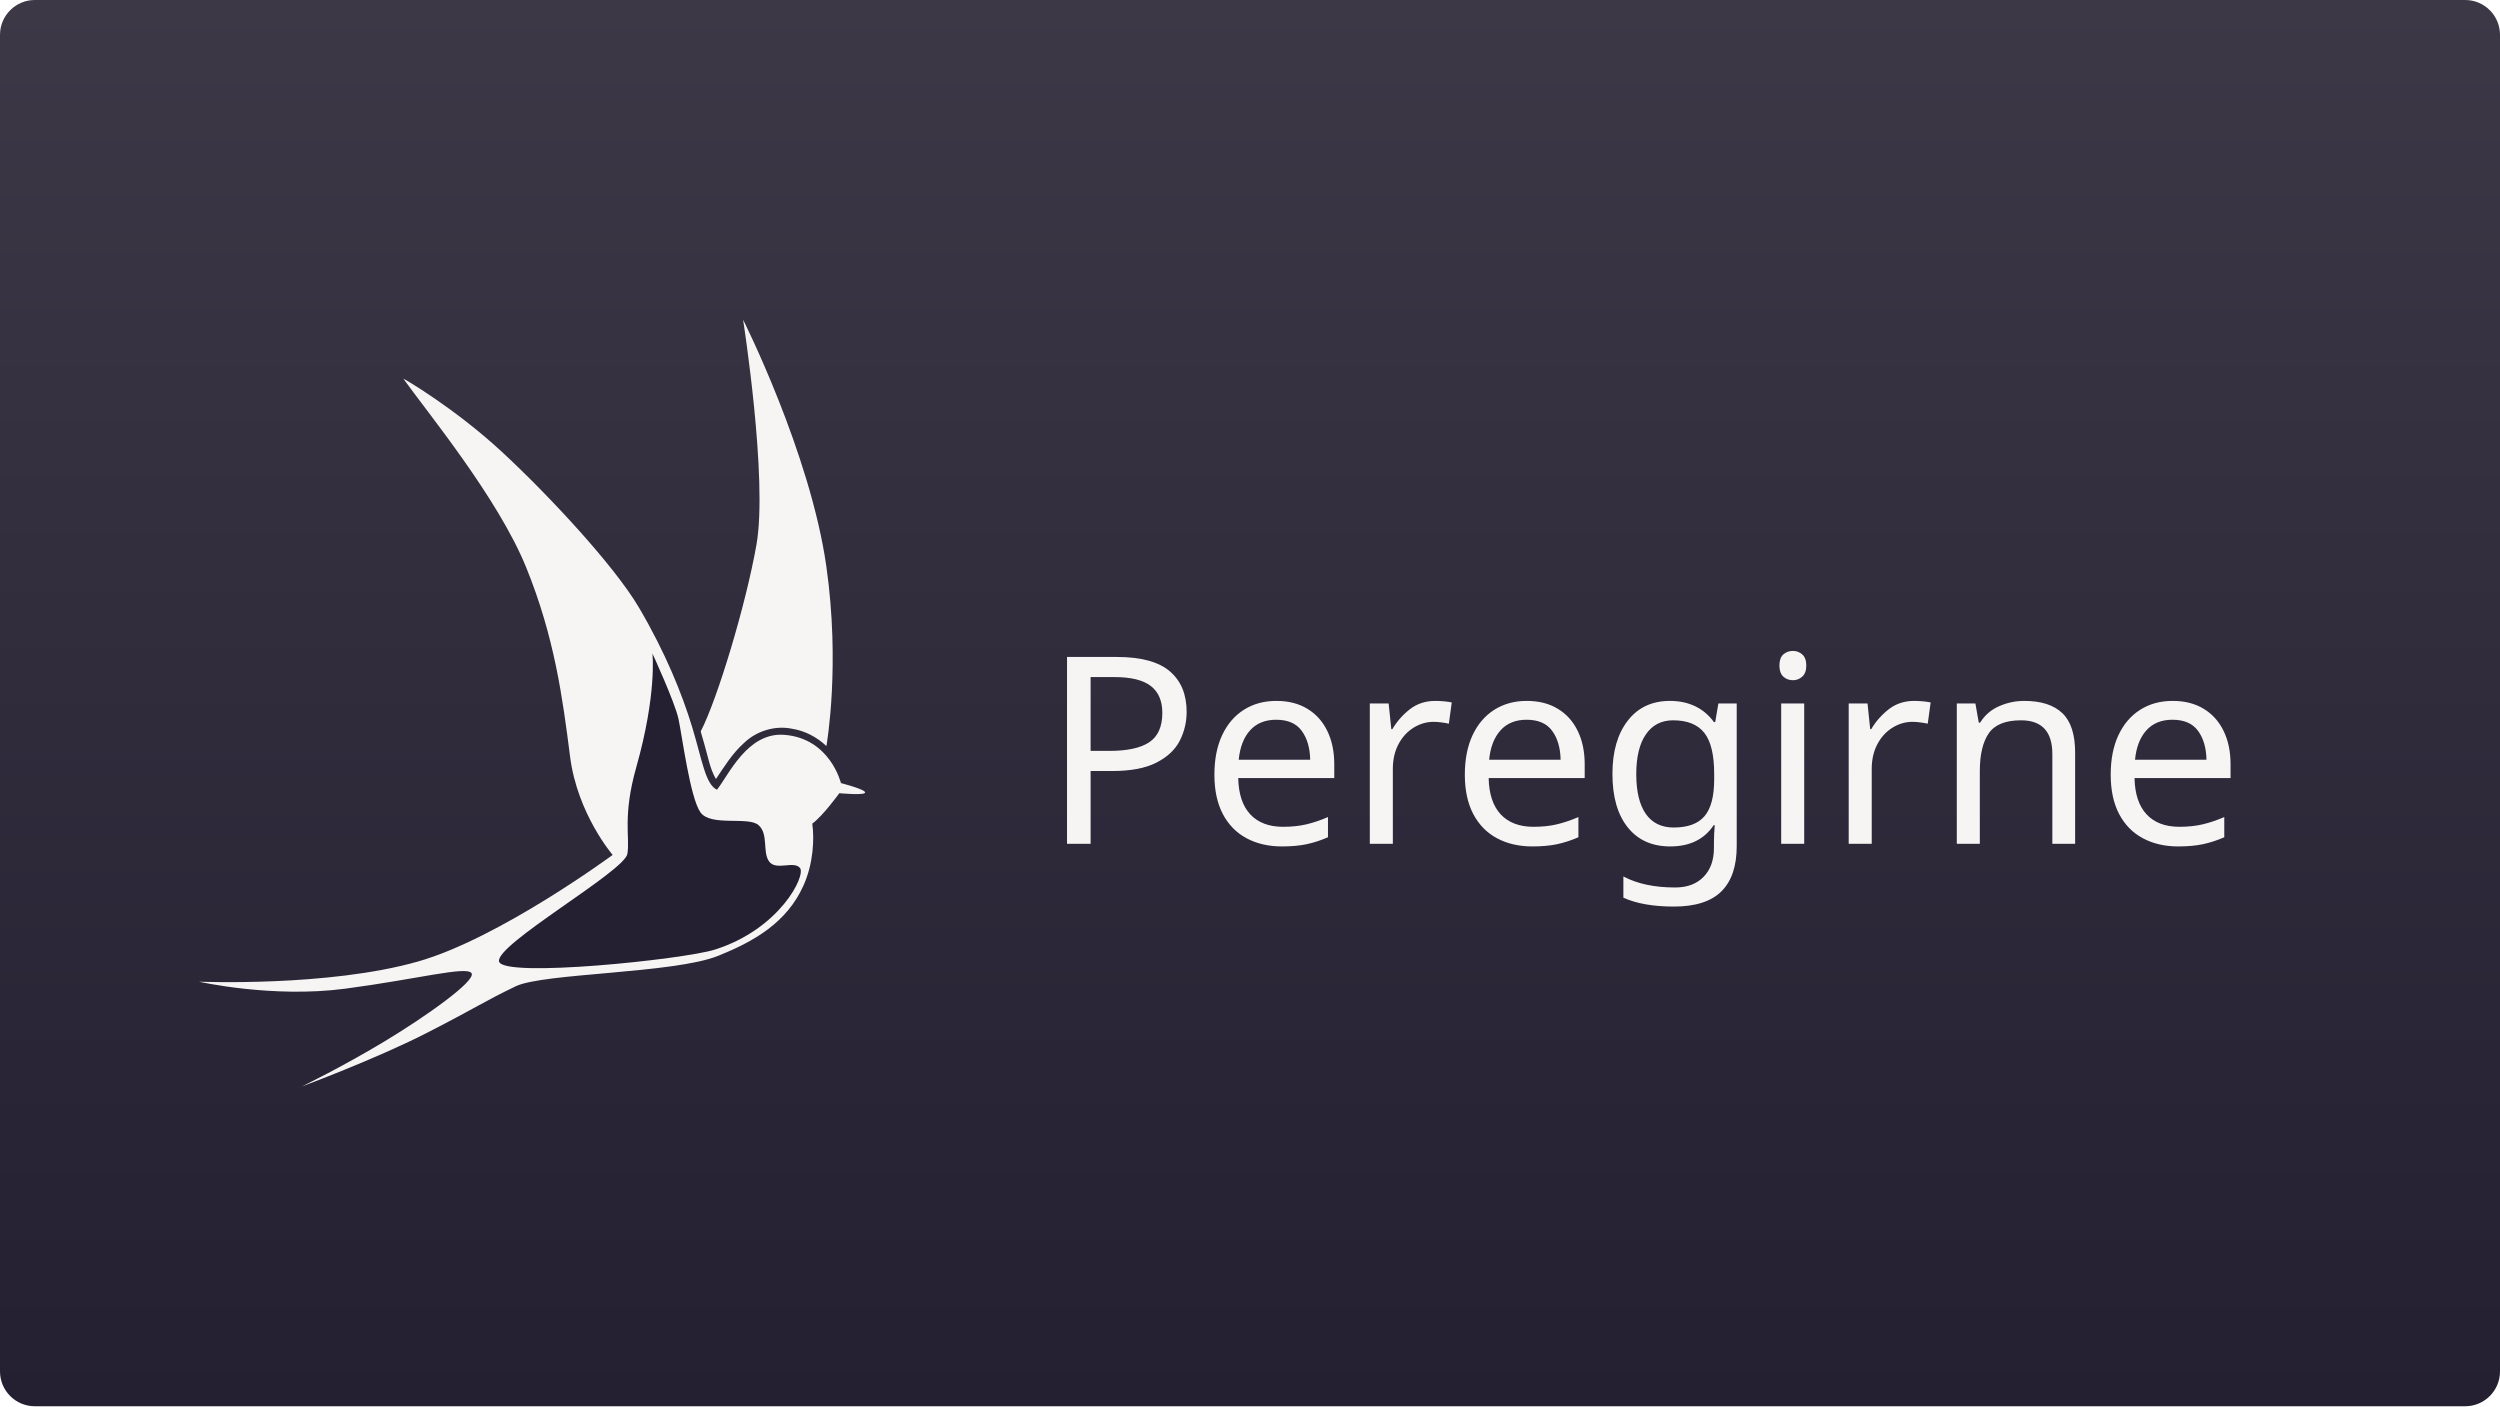
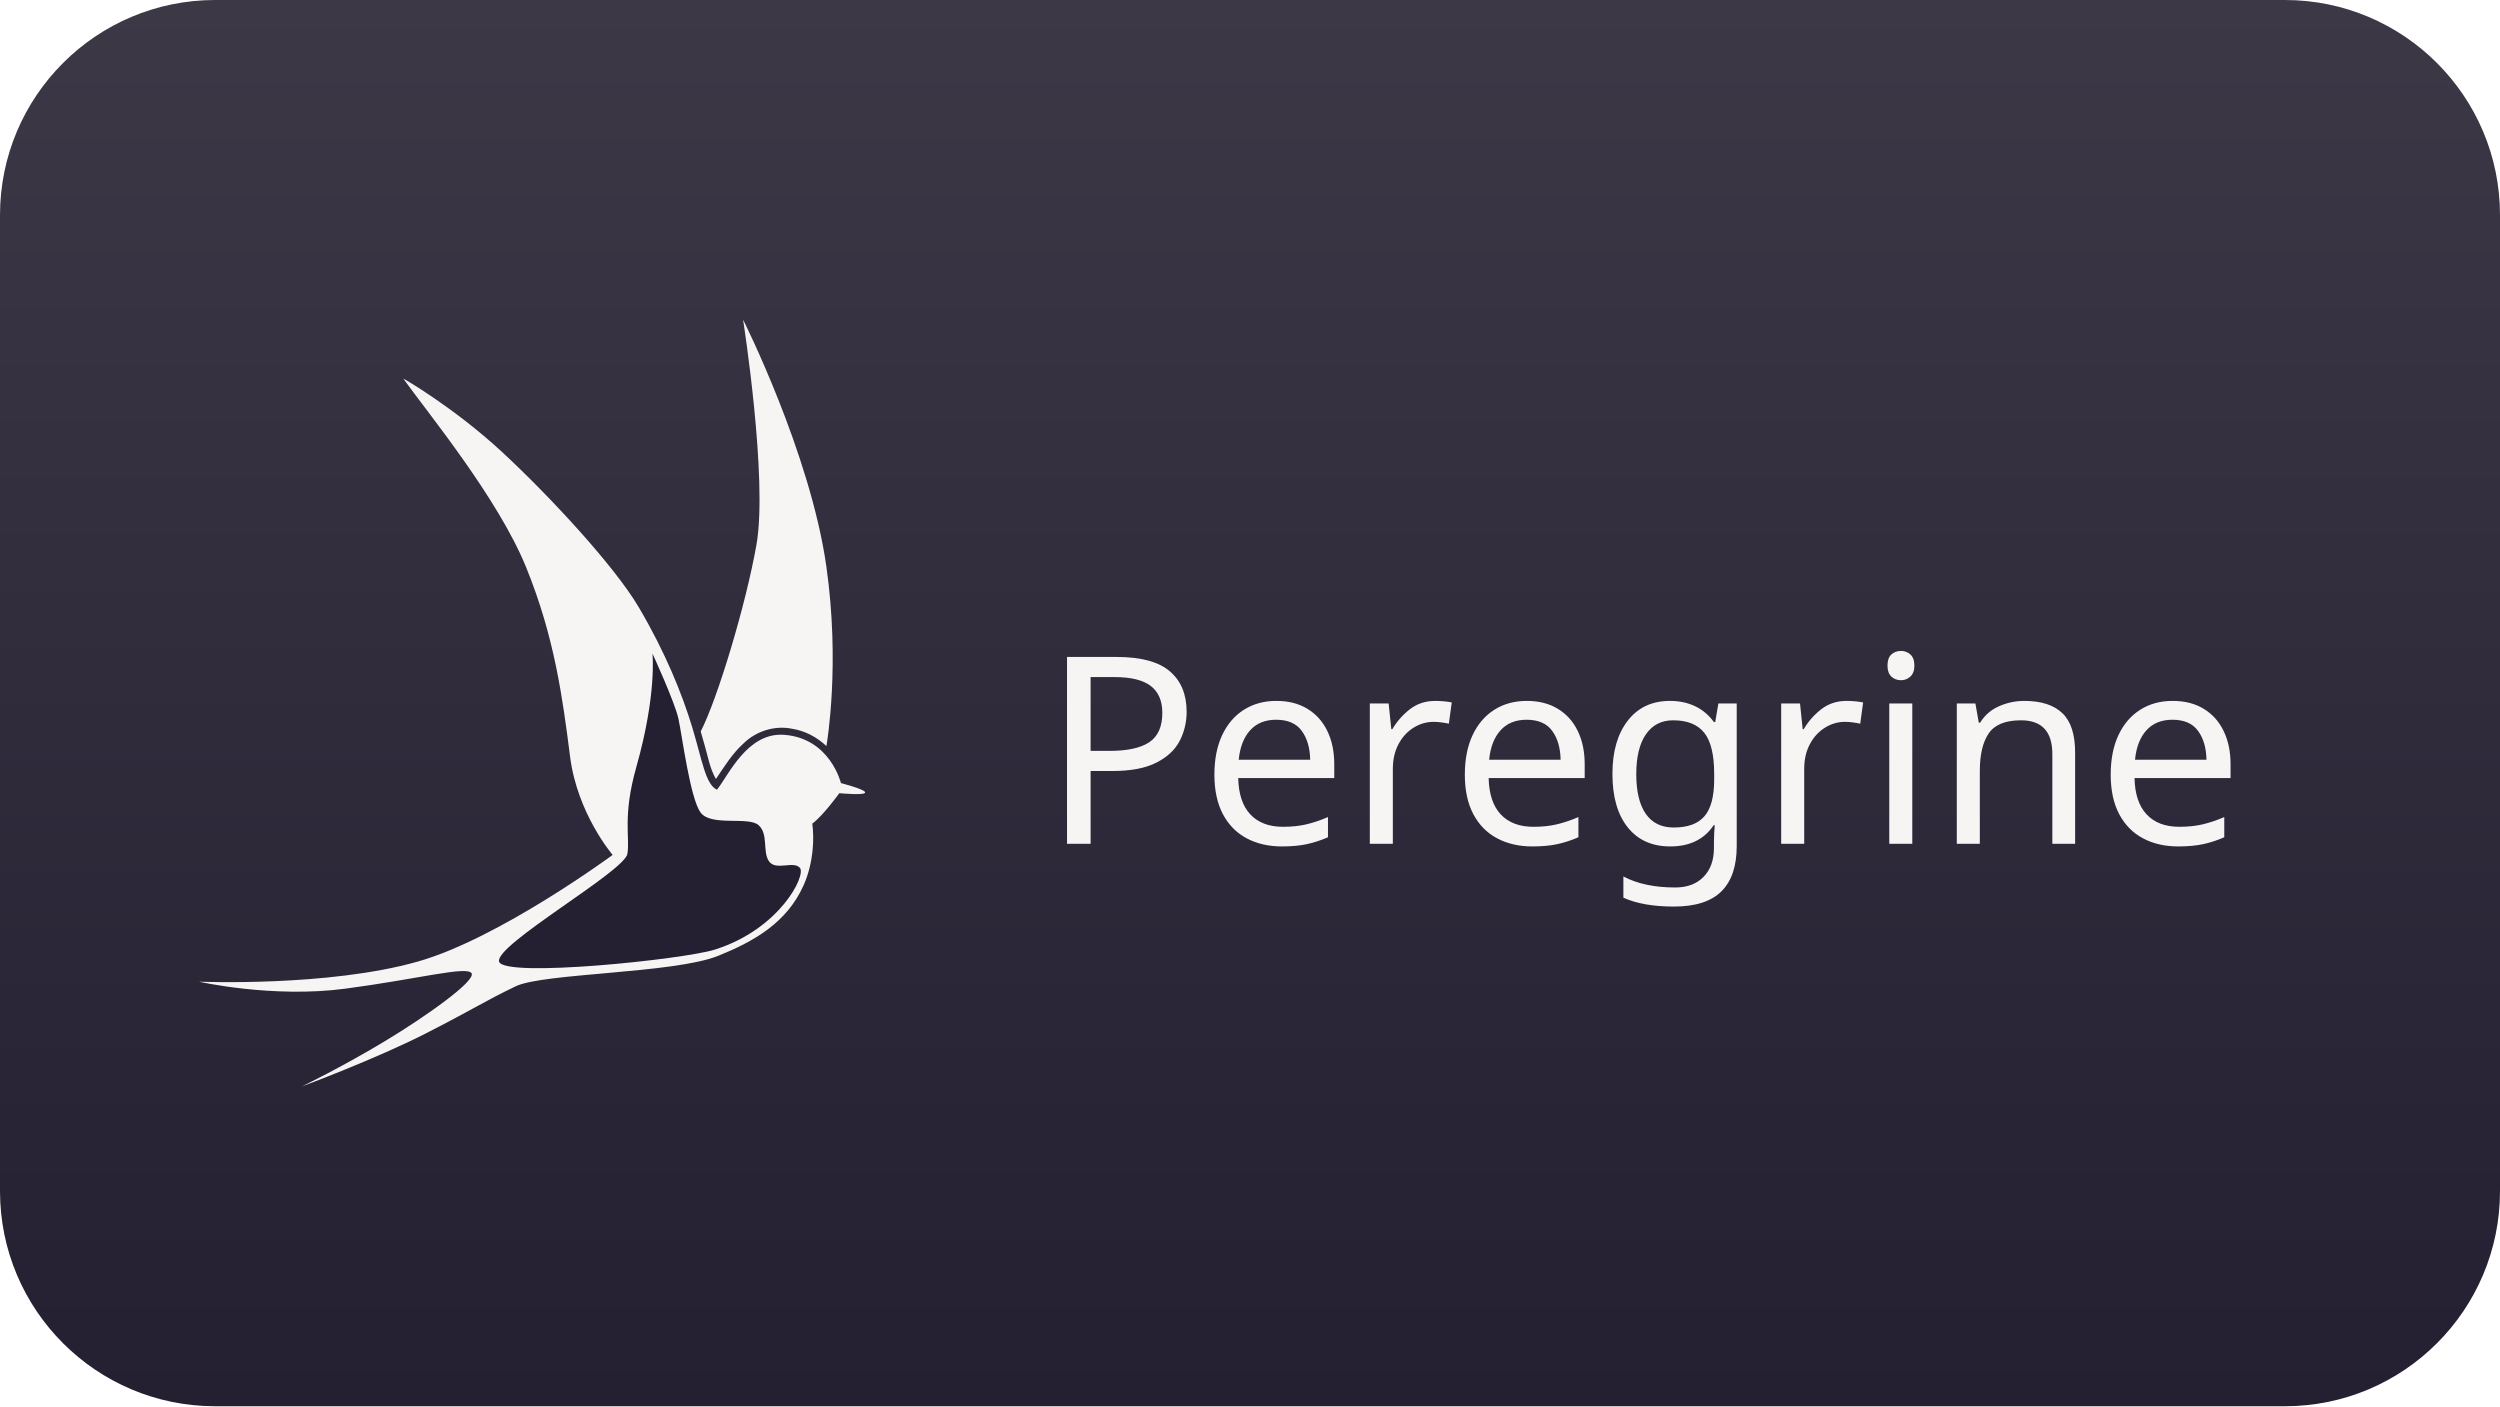
<svg xmlns="http://www.w3.org/2000/svg" xmlns:xlink="http://www.w3.org/1999/xlink" id="svg8" version="1.1" viewBox="0 0 508 285.75" height="1080" width="1920">
  <style id="style2563" />
  <defs id="defs2">
    <linearGradient id="linearGradient2270">
      <stop style="stop-color:#241f31;stop-opacity:1" offset="0" id="stop2266" />
      <stop style="stop-color:#3d3846;stop-opacity:1" offset="1" id="stop2268" />
    </linearGradient>
    <linearGradient xlink:href="#linearGradient2270" id="linearGradient2272" x1="250.556" y1="285.75" x2="250.556" y2="0" gradientUnits="userSpaceOnUse" />
  </defs>
  <g id="layer1">
-     <rect style="fill:url(#linearGradient2272);fill-opacity:1;stroke-width:1.323;stroke-linecap:round;stroke-linejoin:round;stroke-dasharray:2.646, 1.323;stroke-dashoffset:1.323;stroke-opacity:0.508;paint-order:stroke fill markers" id="rect1638" width="508" height="285.75" x="0" y="0" ry="7.08" />
+     <rect style="fill:url(#linearGradient2272);fill-opacity:1;stroke-width:1.323;stroke-linecap:round;stroke-linejoin:round;stroke-dasharray:2.646, 1.323;stroke-dashoffset:1.323;stroke-opacity:0.508;paint-order:stroke fill markers" id="rect1638" width="508" height="285.75" x="0" y="0" ry="43.721" />
    <g id="g991" transform="matrix(1.046782,0,0,1.046782,-41.20042,-15.87724)">
      <g id="g979" transform="matrix(1.198134,0,0,1.198134,-6.268134,-62.19053)">
        <path id="path938-1" style="fill:#f6f5f4;fill-opacity:1;stroke:none;stroke-width:0.282px;stroke-linecap:butt;stroke-linejoin:miter;stroke-opacity:1" d="m 158.476,116.363 c 0,0 4.049,25.783 2.163,36.473 -1.723,9.762 -6.328,25.022 -9.03,30.235 0.205,0.691 0.405,1.383 0.593,2.079 0.569,1.888 0.868,3.908 1.872,5.631 1.371,-2.037 2.676,-4.172 4.527,-5.819 2.043,-1.975 5.035,-2.9 7.827,-2.324 2.108,0.336 4.013,1.361 5.547,2.801 0.092,-0.525 2.257,-13.219 -0.016,-29.144 -2.625,-18.387 -13.482,-39.932 -13.482,-39.932 z" />
        <path style="fill:#f6f5f4;fill-opacity:1;stroke:none;stroke-width:0.282px;stroke-linecap:butt;stroke-linejoin:miter;stroke-opacity:0.508" d="m 103.435,125.926 c 3.888,5.436 15.341,19.343 19.899,30.571 4.606,11.347 5.892,21.122 7.115,30.682 1.185,9.263 6.892,15.897 6.892,15.897 0,0 -18.344,13.528 -31.571,17.282 -14.536,4.125 -35.444,3.258 -35.444,3.258 0,0 11.877,2.694 23.661,1.137 11.784,-1.556 19.724,-3.715 20.494,-2.511 0.77,1.204 -7.26,6.93 -14.125,11.064 -7.071,4.257 -13.406,7.299 -13.406,7.299 0,0 12.151,-4.513 20.377,-8.737 8.226,-4.224 9.155,-5.032 14.308,-7.507 4.497,-2.159 25.67,-2.053 32.827,-4.944 5.742,-2.32 11.107,-5.328 13.822,-11.436 1.584,-3.565 1.748,-7.491 1.401,-9.973 1.737,-1.264 4.382,-4.931 4.382,-4.931 0,0 4.184,0.396 4.185,-0.118 0.001,-0.514 -3.923,-1.517 -3.923,-1.517 0,0 -1.746,-7.265 -9.194,-7.821 -5.99,-0.447 -9.005,6.559 -10.894,8.893 -1.867,-0.862 -2.387,-4.762 -4,-10.095 -1.613,-5.333 -4.32,-12.098 -8.673,-19.475 -3.969,-6.727 -14.526,-18.105 -22.237,-25.233 -7.645,-7.066 -15.918,-11.872 -15.894,-11.786 z" id="path942-8" />
        <path style="fill:#241f31;fill-opacity:0.996;stroke:none;stroke-width:0.282px;stroke-linecap:butt;stroke-linejoin:miter;stroke-opacity:1" d="m 143.788,170.448 c 0,0 0.741,6.549 -2.612,18.398 -2.261,7.989 -1,11.395 -1.445,14.063 -0.474,2.845 -21.555,14.765 -20.788,17.453 0.767,2.689 29.947,-0.354 34.962,-1.945 10.539,-3.344 14.785,-12.006 13.785,-13.229 -1.001,-1.223 -3.891,0.5 -5.003,-1.056 -1.112,-1.556 -0.056,-4.447 -1.723,-5.892 -1.667,-1.445 -7.726,0.278 -9.394,-2.057 -1.667,-2.334 -2.946,-12.228 -3.557,-15.119 -0.568,-2.686 -4.224,-10.616 -4.224,-10.616 z" id="path944-5" />
      </g>
-       <text xml:space="preserve" style="font-size:50.8px;line-height:1.25;font-family:Quicksand;-inkscape-font-specification:Quicksand;letter-spacing:0px;fill:#f6f5f4;stroke-width:0.265;" x="241.567" y="178.96" id="text983">
-         <tspan id="tspan981" x="241.567" y="178.96" style="fill:#f6f5f4;stroke-width:0.265;">Peregirne</tspan>
+       <text xml:space="preserve" style="font-size:50.8px;line-height:1.25;font-family:Quicksand;-inkscape-font-specification:Quicksand;letter-spacing:0px;fill:#f6f5f4;stroke-width:0.265" x="241.567" y="178.96" id="text983">
+         <tspan id="tspan981" x="241.567" y="178.96" style="fill:#f6f5f4;stroke-width:0.265">Peregrine</tspan>
      </text>
    </g>
  </g>
</svg>
